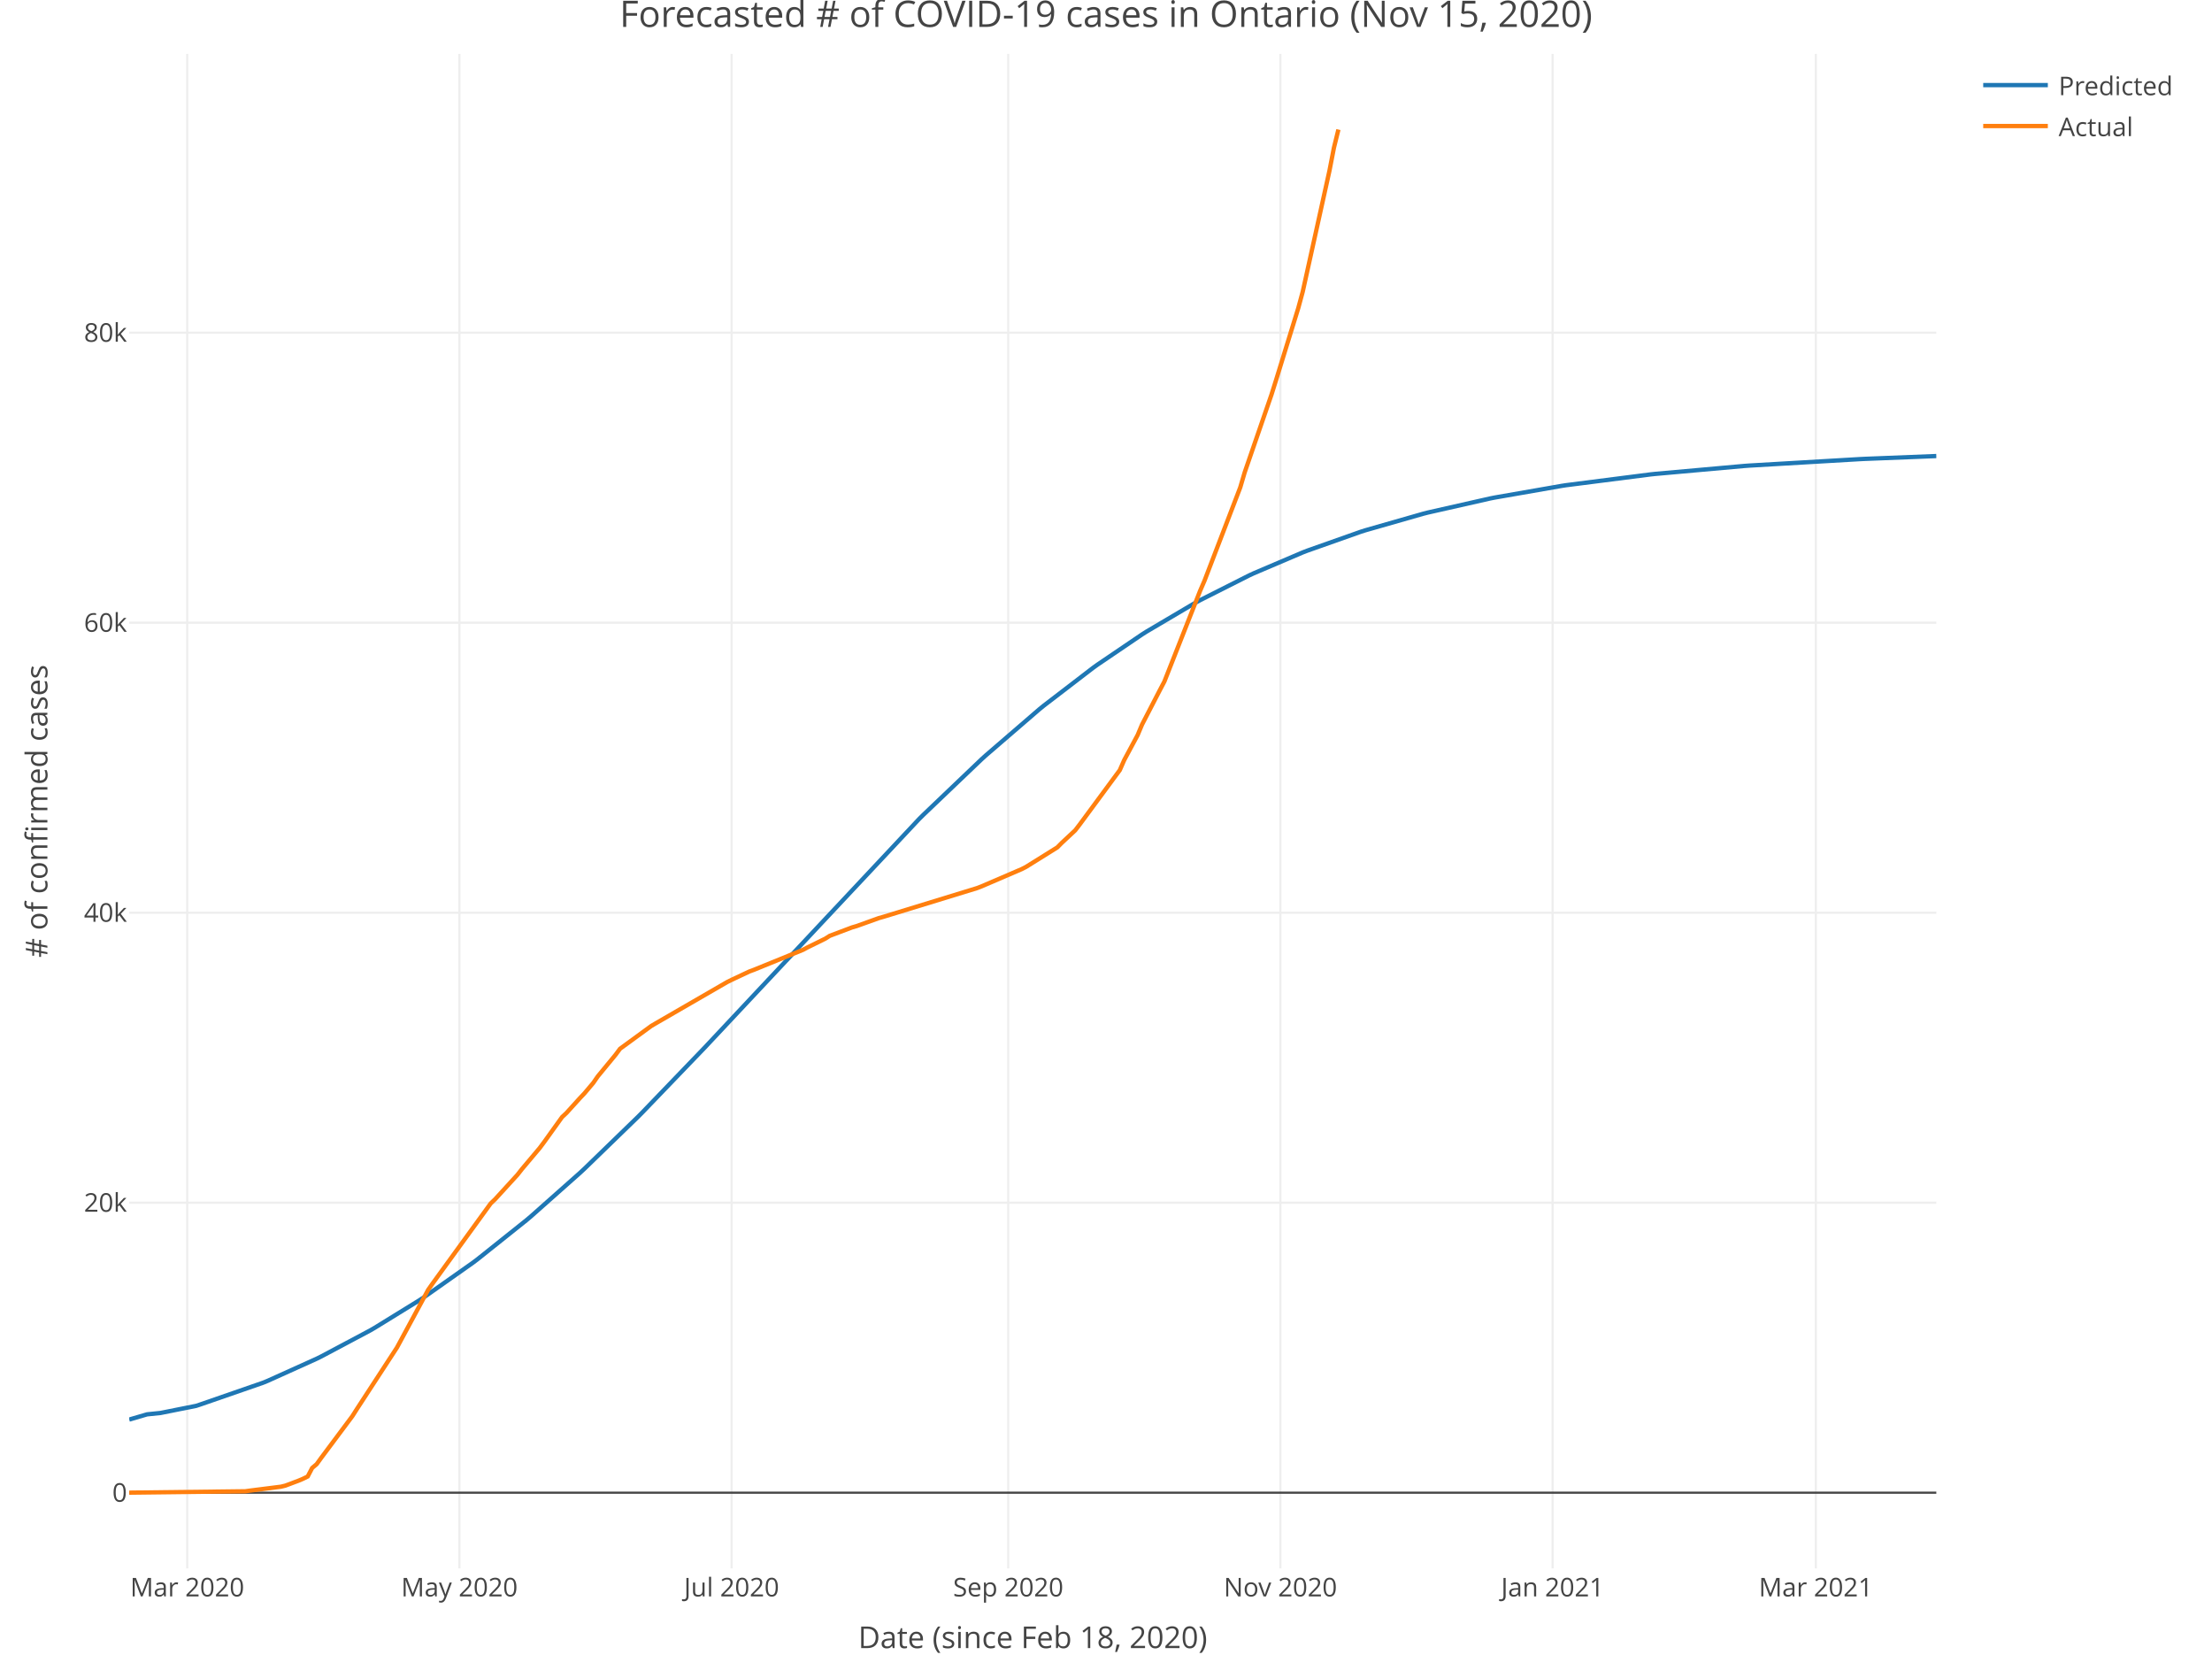
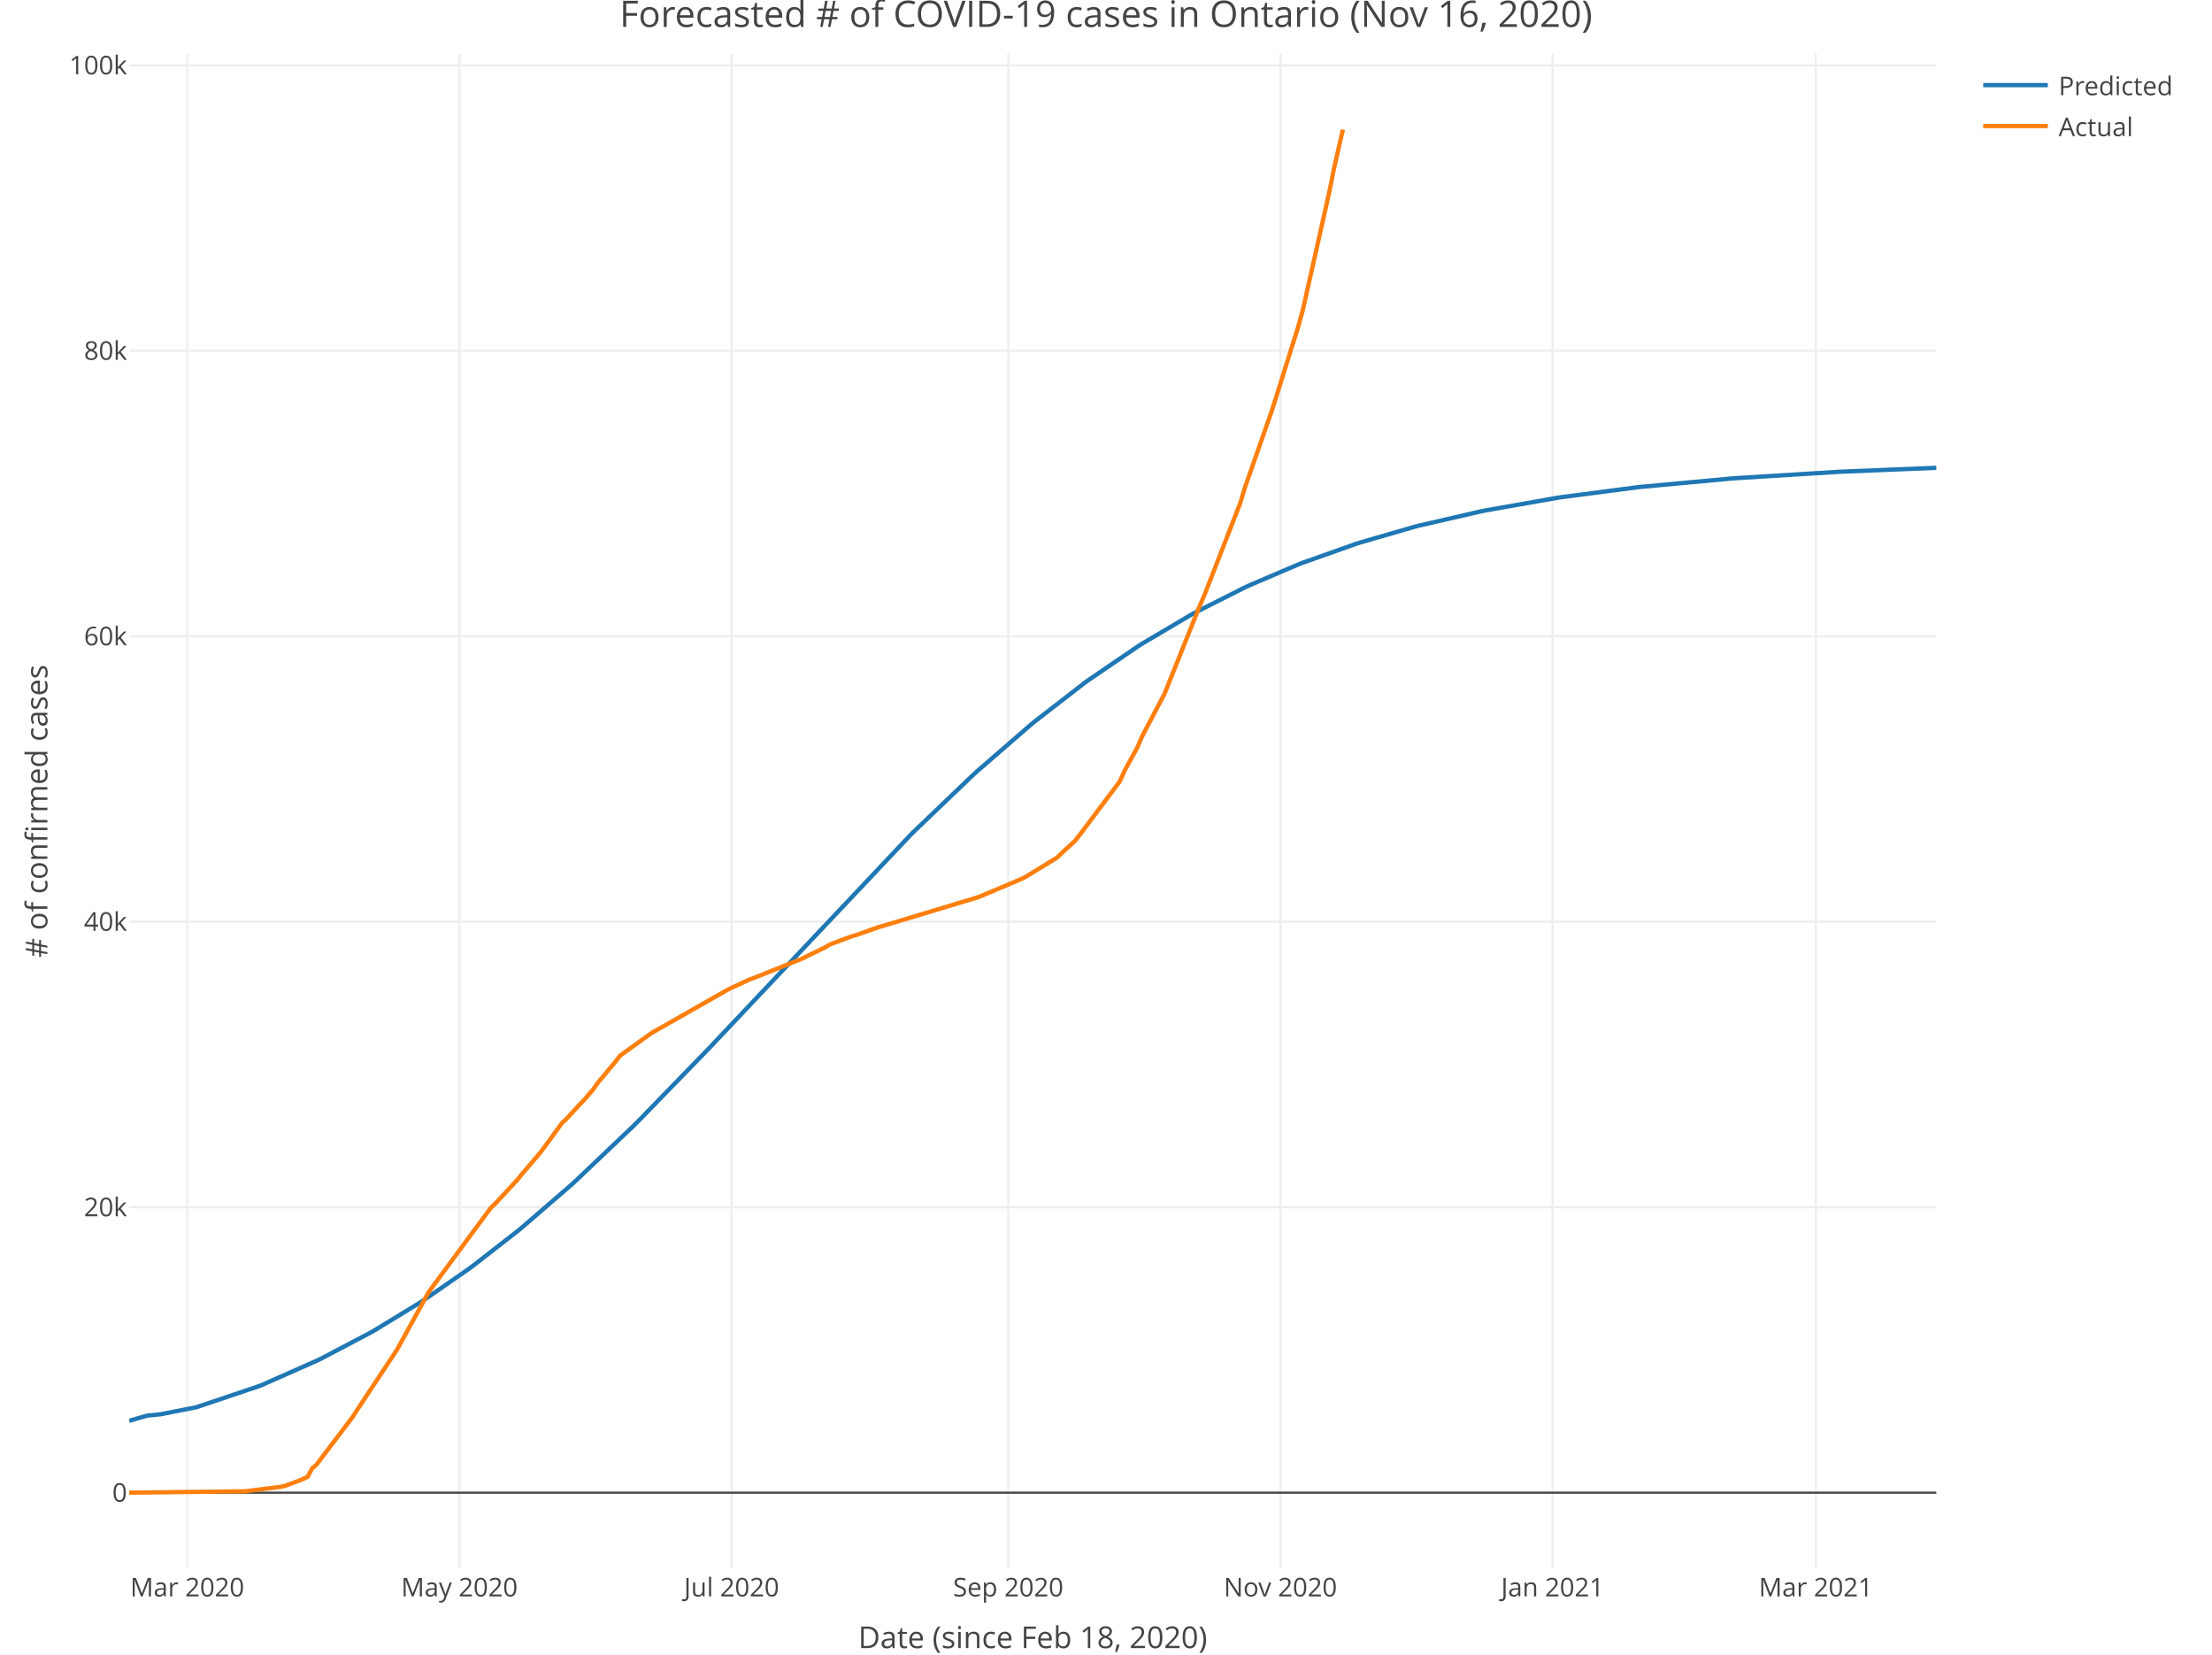
<svg xmlns="http://www.w3.org/2000/svg" class="main-svg" width="1027" height="768" style="" viewBox="0 0 1027 768">
  <rect x="0" y="0" width="1027" height="768" style="fill: rgb(255, 255, 255); fill-opacity: 1;" />
-   <defs id="defs-83396a">
+   <defs id="defs-9db19f">
    <g class="clips">
-       <clipPath id="clip83396axyplot" class="plotclip">
+       <clipPath id="clip9db19fxyplot" class="plotclip">
        <rect width="839" height="703" />
      </clipPath>
-       <clipPath class="axesclip" id="clip83396ax">
+       <clipPath class="axesclip" id="clip9db19fx">
        <rect x="60" y="0" width="839" height="768" />
      </clipPath>
-       <clipPath class="axesclip" id="clip83396ay">
+       <clipPath class="axesclip" id="clip9db19fy">
        <rect x="0" y="25" width="1027" height="703" />
      </clipPath>
-       <clipPath class="axesclip" id="clip83396axy">
+       <clipPath class="axesclip" id="clip9db19fxy">
        <rect x="60" y="25" width="839" height="703" />
      </clipPath>
    </g>
    <g class="gradients" />
  </defs>
  <g class="bglayer" />
  <g class="layer-below">
    <g class="imagelayer" />
    <g class="shapelayer" />
  </g>
  <g class="cartesianlayer">
    <g class="subplot xy">
      <g class="layer-subplot">
        <g class="shapelayer" />
        <g class="imagelayer" />
      </g>
      <g class="gridlayer">
        <g class="x">
          <path class="xgrid crisp" transform="translate(86.93,0)" d="M0,25v703" style="stroke: rgb(238, 238, 238); stroke-opacity: 1; stroke-width: 1px;" />
          <path class="xgrid crisp" transform="translate(213.3,0)" d="M0,25v703" style="stroke: rgb(238, 238, 238); stroke-opacity: 1; stroke-width: 1px;" />
          <path class="xgrid crisp" transform="translate(339.67,0)" d="M0,25v703" style="stroke: rgb(238, 238, 238); stroke-opacity: 1; stroke-width: 1px;" />
          <path class="xgrid crisp" transform="translate(468.11,0)" d="M0,25v703" style="stroke: rgb(238, 238, 238); stroke-opacity: 1; stroke-width: 1px;" />
          <path class="xgrid crisp" transform="translate(594.47,0)" d="M0,25v703" style="stroke: rgb(238, 238, 238); stroke-opacity: 1; stroke-width: 1px;" />
          <path class="xgrid crisp" transform="translate(720.84,0)" d="M0,25v703" style="stroke: rgb(238, 238, 238); stroke-opacity: 1; stroke-width: 1px;" />
          <path class="xgrid crisp" transform="translate(843.07,0)" d="M0,25v703" style="stroke: rgb(238, 238, 238); stroke-opacity: 1; stroke-width: 1px;" />
        </g>
        <g class="y">
-           <path class="ygrid crisp" transform="translate(0,558.25)" d="M60,0h839" style="stroke: rgb(238, 238, 238); stroke-opacity: 1; stroke-width: 1px;" />
-           <path class="ygrid crisp" transform="translate(0,423.65)" d="M60,0h839" style="stroke: rgb(238, 238, 238); stroke-opacity: 1; stroke-width: 1px;" />
-           <path class="ygrid crisp" transform="translate(0,289.04)" d="M60,0h839" style="stroke: rgb(238, 238, 238); stroke-opacity: 1; stroke-width: 1px;" />
-           <path class="ygrid crisp" transform="translate(0,154.43)" d="M60,0h839" style="stroke: rgb(238, 238, 238); stroke-opacity: 1; stroke-width: 1px;" />
+           <path class="ygrid crisp" transform="translate(0,560.35)" d="M60,0h839" style="stroke: rgb(238, 238, 238); stroke-opacity: 1; stroke-width: 1px;" />
+           <path class="ygrid crisp" transform="translate(0,427.84)" d="M60,0h839" style="stroke: rgb(238, 238, 238); stroke-opacity: 1; stroke-width: 1px;" />
+           <path class="ygrid crisp" transform="translate(0,295.33)" d="M60,0h839" style="stroke: rgb(238, 238, 238); stroke-opacity: 1; stroke-width: 1px;" />
+           <path class="ygrid crisp" transform="translate(0,162.82)" d="M60,0h839" style="stroke: rgb(238, 238, 238); stroke-opacity: 1; stroke-width: 1px;" />
+           <path class="ygrid crisp" transform="translate(0,30.31)" d="M60,0h839" style="stroke: rgb(238, 238, 238); stroke-opacity: 1; stroke-width: 1px;" />
        </g>
      </g>
      <g class="zerolinelayer">
        <path class="yzl zl crisp" transform="translate(0,692.86)" d="M60,0h839" style="stroke: rgb(68, 68, 68); stroke-opacity: 1; stroke-width: 1px;" />
      </g>
      <path class="xlines-below" />
      <path class="ylines-below" />
      <g class="overlines-below" />
      <g class="xaxislayer-below" />
      <g class="yaxislayer-below" />
      <g class="overaxes-below" />
-       <g class="plot" transform="translate(60, 25)" clip-path="url('#clip83396axyplot')">
+       <g class="plot" transform="translate(60, 25)" clip-path="url('#clip9db19fxyplot')">
        <g class="scatterlayer mlayer">
-           <g class="trace scatter tracedf9885" style="stroke-miterlimit: 2; opacity: 1;">
+           <g class="trace scatter trace26a292" style="stroke-miterlimit: 2; opacity: 1;">
            <g class="fills" />
            <g class="errorbars" />
            <g class="lines">
-               <path class="js-line" d="M0,633.91L8.29,631.49L14.5,630.86L31.07,627.55L33.15,626.86L62.15,616.81L64.22,615.96L87.01,605.68L89.08,604.66L111.87,592.54L113.94,591.34L134.65,578.58L136.73,577.21L159.51,561.15L161.59,559.59L184.37,541.41L186.44,539.66L209.23,519.45L211.3,517.53L236.16,493.44L238.23,491.35L267.24,461.2L269.31,458.99L366.67,355.22L368.75,353.16L395.68,327.47L397.75,325.59L422.61,304.17L424.68,302.49L447.47,285.01L449.54,283.52L470.25,269.48L472.33,268.16L495.11,254.71L497.19,253.58L519.97,242.09L522.04,241.13L544.83,231.42L546.9,230.62L571.76,221.83L573.83,221.17L600.77,213.46L602.84,212.93L631.84,206.37L633.91,205.96L664.99,200.54L667.06,200.22L706.42,195.19L708.49,194.97L749.92,191.27L751.99,191.12L803.78,188.09L805.85,187.99L839,186.68" style="vector-effect: non-scaling-stroke; fill: none; stroke: rgb(31, 119, 180); stroke-opacity: 1; stroke-width: 2px; opacity: 1;" />
+               <path class="js-line" d="M0,634.49L8.29,632.09L14.5,631.47L31.07,628.21L33.15,627.52L60.08,618.45L62.15,617.62L87.01,606.62L89.08,605.62L111.87,593.64L113.94,592.46L134.65,579.84L136.73,578.49L157.44,564.13L159.51,562.61L180.23,546.49L182.3,544.79L205.09,525.11L207.16,523.23L234.09,497.63L236.16,495.58L269.31,461.46L271.38,459.26L362.53,362.77L364.6,360.7L391.53,334.94L393.6,333.05L418.46,311.49L420.54,309.79L443.32,292.15L445.4,290.64L468.18,275.11L470.25,273.79L493.04,260.33L495.11,259.2L517.9,247.69L519.97,246.73L542.76,237.01L544.83,236.2L569.69,227.4L571.76,226.74L596.62,219.55L598.69,219.01L627.7,212.33L629.77,211.91L662.91,206.08L664.99,205.76L700.2,201.17L702.27,200.95L743.71,197.12L745.78,196.96L793.42,194.02L795.5,193.91L839,192.15" style="vector-effect: non-scaling-stroke; fill: none; stroke: rgb(31, 119, 180); stroke-opacity: 1; stroke-width: 2px; opacity: 1;" />
            </g>
            <g class="points" />
            <g class="text" />
          </g>
-           <g class="trace scatter trace991451" style="stroke-miterlimit: 2; opacity: 1;">
+           <g class="trace scatter tracef97ded" style="stroke-miterlimit: 2; opacity: 1;">
            <g class="fills" />
            <g class="errorbars" />
            <g class="lines">
-               <path class="js-line" d="M0,667.84L53.86,667.2L55.93,666.91L70.43,665.08L72.51,664.57L78.72,662.24L80.79,661.35L82.86,660.34L84.94,656.37L87.01,654.63L89.08,651.76L103.58,632.35L105.65,629.1L124.3,600.49L126.37,596.66L138.8,573.67L140.87,570.73L167.8,533.63L169.87,531.65L180.23,520.32L182.3,517.68L190.59,507.85L192.66,505.07L200.95,493.52L203.02,491.58L209.23,484.73L211.3,482.55L215.45,477.64L217.52,474.64L225.8,464.59L227.88,461.8L242.38,451.22L244.45,450L277.6,430.84L279.67,429.81L287.95,425.92L290.02,425.16L312.81,415.88L314.88,414.77L323.17,410.69L325.24,409.38L335.6,405.47L337.67,404.87L348.03,401.15L350.1,400.57L393.6,387.24L395.68,386.44L414.32,378.43L416.39,377.37L430.89,368.33L432.97,366.23L439.18,360.44L441.25,357.75L459.9,332.48L461.97,327.77L468.18,316.21L470.25,311.29L478.54,295.26L480.61,291.33L497.19,249.26L499.26,244.47L515.83,201.24L517.9,194.23L530.33,158.17L532.4,151.6L542.76,118.04L544.83,110.42L557.26,54.19L559.33,43.55L561.4,35.15" style="vector-effect: non-scaling-stroke; fill: none; stroke: rgb(255, 127, 14); stroke-opacity: 1; stroke-width: 2px; opacity: 1;" />
+               <path class="js-line" d="M0,667.84L53.86,667.21L55.93,666.93L70.43,665.13L72.51,664.62L78.72,662.32L80.79,661.45L82.86,660.46L84.94,656.55L87.01,654.83L89.08,652.01L103.58,632.9L105.65,629.7L124.3,601.54L126.37,597.77L138.8,575.13L140.87,572.24L167.8,535.72L169.87,533.77L180.23,522.61L182.3,520.02L190.59,510.34L192.66,507.61L200.95,496.23L203.02,494.33L209.23,487.58L211.3,485.44L215.45,480.6L217.52,477.65L225.8,467.75L227.88,465L242.38,454.59L244.45,453.39L277.6,434.53L279.67,433.51L287.95,429.68L290.02,428.94L312.81,419.8L314.88,418.71L323.17,414.7L325.24,413.41L335.6,409.56L337.67,408.97L348.03,405.3L350.1,404.73L393.6,391.61L395.68,390.83L414.32,382.94L416.39,381.89L430.89,373L432.97,370.92L439.18,365.23L441.25,362.57L459.9,337.7L461.97,333.06L468.18,321.69L470.25,316.84L478.54,301.06L480.61,297.19L497.19,255.78L499.26,251.06L515.83,208.51L517.9,201.6L530.33,166.11L532.4,159.64L542.76,126.6L544.83,119.1L557.26,63.75L559.33,53.27L563.48,35.15" style="vector-effect: non-scaling-stroke; fill: none; stroke: rgb(255, 127, 14); stroke-opacity: 1; stroke-width: 2px; opacity: 1;" />
            </g>
            <g class="points" />
            <g class="text" />
          </g>
        </g>
      </g>
      <g class="overplot" />
      <path class="xlines-above crisp" style="fill: none;" d="M0,0" />
      <path class="ylines-above crisp" style="fill: none;" d="M0,0" />
      <g class="overlines-above" />
      <g class="xaxislayer-above">
        <g class="xtick">
          <text text-anchor="middle" x="0" y="741" transform="translate(86.93,0)" style="font-family: 'Open Sans', verdana, arial, sans-serif; font-size: 12px; fill: rgb(68, 68, 68); fill-opacity: 1; white-space: pre;">Mar 2020</text>
        </g>
        <g class="xtick">
          <text text-anchor="middle" x="0" y="741" transform="translate(213.3,0)" style="font-family: 'Open Sans', verdana, arial, sans-serif; font-size: 12px; fill: rgb(68, 68, 68); fill-opacity: 1; white-space: pre;">May 2020</text>
        </g>
        <g class="xtick">
          <text text-anchor="middle" x="0" y="741" transform="translate(339.67,0)" style="font-family: 'Open Sans', verdana, arial, sans-serif; font-size: 12px; fill: rgb(68, 68, 68); fill-opacity: 1; white-space: pre;">Jul 2020</text>
        </g>
        <g class="xtick">
          <text text-anchor="middle" x="0" y="741" transform="translate(468.11,0)" style="font-family: 'Open Sans', verdana, arial, sans-serif; font-size: 12px; fill: rgb(68, 68, 68); fill-opacity: 1; white-space: pre;">Sep 2020</text>
        </g>
        <g class="xtick">
          <text text-anchor="middle" x="0" y="741" transform="translate(594.47,0)" style="font-family: 'Open Sans', verdana, arial, sans-serif; font-size: 12px; fill: rgb(68, 68, 68); fill-opacity: 1; white-space: pre;">Nov 2020</text>
        </g>
        <g class="xtick">
          <text text-anchor="middle" x="0" y="741" transform="translate(720.84,0)" style="font-family: 'Open Sans', verdana, arial, sans-serif; font-size: 12px; fill: rgb(68, 68, 68); fill-opacity: 1; white-space: pre;">Jan 2021</text>
        </g>
        <g class="xtick">
          <text text-anchor="middle" x="0" y="741" transform="translate(843.07,0)" style="font-family: 'Open Sans', verdana, arial, sans-serif; font-size: 12px; fill: rgb(68, 68, 68); fill-opacity: 1; white-space: pre;">Mar 2021</text>
        </g>
      </g>
      <g class="yaxislayer-above">
        <g class="ytick">
          <text text-anchor="end" x="59" y="4.2" transform="translate(0,692.86)" style="font-family: 'Open Sans', verdana, arial, sans-serif; font-size: 12px; fill: rgb(68, 68, 68); fill-opacity: 1; white-space: pre;">0</text>
        </g>
        <g class="ytick">
-           <text text-anchor="end" x="59" y="4.2" transform="translate(0,558.25)" style="font-family: 'Open Sans', verdana, arial, sans-serif; font-size: 12px; fill: rgb(68, 68, 68); fill-opacity: 1; white-space: pre;">20k</text>
+           <text text-anchor="end" x="59" y="4.2" transform="translate(0,560.35)" style="font-family: 'Open Sans', verdana, arial, sans-serif; font-size: 12px; fill: rgb(68, 68, 68); fill-opacity: 1; white-space: pre;">20k</text>
        </g>
        <g class="ytick">
-           <text text-anchor="end" x="59" y="4.2" transform="translate(0,423.65)" style="font-family: 'Open Sans', verdana, arial, sans-serif; font-size: 12px; fill: rgb(68, 68, 68); fill-opacity: 1; white-space: pre;">40k</text>
+           <text text-anchor="end" x="59" y="4.2" transform="translate(0,427.84)" style="font-family: 'Open Sans', verdana, arial, sans-serif; font-size: 12px; fill: rgb(68, 68, 68); fill-opacity: 1; white-space: pre;">40k</text>
        </g>
        <g class="ytick">
-           <text text-anchor="end" x="59" y="4.2" transform="translate(0,289.04)" style="font-family: 'Open Sans', verdana, arial, sans-serif; font-size: 12px; fill: rgb(68, 68, 68); fill-opacity: 1; white-space: pre;">60k</text>
+           <text text-anchor="end" x="59" y="4.2" transform="translate(0,295.33)" style="font-family: 'Open Sans', verdana, arial, sans-serif; font-size: 12px; fill: rgb(68, 68, 68); fill-opacity: 1; white-space: pre;">60k</text>
        </g>
        <g class="ytick">
-           <text text-anchor="end" x="59" y="4.2" transform="translate(0,154.43)" style="font-family: 'Open Sans', verdana, arial, sans-serif; font-size: 12px; fill: rgb(68, 68, 68); fill-opacity: 1; white-space: pre;">80k</text>
+           <text text-anchor="end" x="59" y="4.2" transform="translate(0,162.82)" style="font-family: 'Open Sans', verdana, arial, sans-serif; font-size: 12px; fill: rgb(68, 68, 68); fill-opacity: 1; white-space: pre;">80k</text>
+         </g>
+         <g class="ytick">
+           <text text-anchor="end" x="59" y="4.2" transform="translate(0,30.31)" style="font-family: 'Open Sans', verdana, arial, sans-serif; font-size: 12px; fill: rgb(68, 68, 68); fill-opacity: 1; white-space: pre;">100k</text>
        </g>
      </g>
      <g class="overaxes-above" />
    </g>
  </g>
  <g class="polarlayer" />
  <g class="ternarylayer" />
  <g class="geolayer" />
  <g class="funnelarealayer" />
  <g class="pielayer" />
  <g class="treemaplayer" />
  <g class="sunburstlayer" />
  <g class="glimages" />
-   <defs id="topdefs-83396a">
+   <defs id="topdefs-9db19f">
    <g class="clips" />
-     <clipPath id="legend83396a">
+     <clipPath id="legend9db19f">
      <rect width="101" height="48" x="0" y="0" />
    </clipPath>
  </defs>
  <g class="layer-above">
    <g class="imagelayer" />
    <g class="shapelayer" />
  </g>
  <g class="infolayer">
    <g class="legend" pointer-events="all" transform="translate(915.78, 25)">
      <rect class="bg" shape-rendering="crispEdges" style="stroke: rgb(68, 68, 68); stroke-opacity: 1; fill: rgb(255, 255, 255); fill-opacity: 1; stroke-width: 0px;" width="101" height="48" x="0" y="0" />
-       <g class="scrollbox" transform="translate(0, 0)" clip-path="url('#legend83396a')">
+       <g class="scrollbox" transform="translate(0, 0)" clip-path="url('#legend9db19f')">
        <g class="groups">
          <g class="traces" style="opacity: 1;" transform="translate(0, 14.5)">
            <text class="legendtext user-select-none" text-anchor="start" x="40" y="4.68" style="font-family: 'Open Sans', verdana, arial, sans-serif; font-size: 12px; fill: rgb(68, 68, 68); fill-opacity: 1; white-space: pre;">Predicted</text>
            <g class="layers" style="opacity: 1;">
              <g class="legendfill" />
              <g class="legendlines">
                <path class="js-line" d="M5,0h30" style="fill: none; stroke: rgb(31, 119, 180); stroke-opacity: 1; stroke-width: 2px;" />
              </g>
              <g class="legendsymbols">
                <g class="legendpoints" />
              </g>
            </g>
            <rect class="legendtoggle" pointer-events="all" x="0" y="-9.5" width="95.891" height="19" style="cursor: pointer; fill: rgb(0, 0, 0); fill-opacity: 0;" />
          </g>
          <g class="traces" style="opacity: 1;" transform="translate(0, 33.5)">
            <text class="legendtext user-select-none" text-anchor="start" x="40" y="4.68" style="font-family: 'Open Sans', verdana, arial, sans-serif; font-size: 12px; fill: rgb(68, 68, 68); fill-opacity: 1; white-space: pre;">Actual</text>
            <g class="layers" style="opacity: 1;">
              <g class="legendfill" />
              <g class="legendlines">
                <path class="js-line" d="M5,0h30" style="fill: none; stroke: rgb(255, 127, 14); stroke-opacity: 1; stroke-width: 2px;" />
              </g>
              <g class="legendsymbols">
                <g class="legendpoints" />
              </g>
            </g>
            <rect class="legendtoggle" pointer-events="all" x="0" y="-9.5" width="95.891" height="19" style="cursor: pointer; fill: rgb(0, 0, 0); fill-opacity: 0;" />
          </g>
        </g>
      </g>
      <rect class="scrollbar" rx="20" ry="3" width="0" height="0" style="fill: rgb(128, 139, 164); fill-opacity: 1;" x="0" y="0" />
    </g>
    <g class="g-gtitle">
-       <text class="gtitle" x="513.5" y="12.5" text-anchor="middle" dy="0em" style="font-family: 'Open Sans', verdana, arial, sans-serif; font-size: 17px; fill: rgb(68, 68, 68); opacity: 1; font-weight: normal; white-space: pre;">Forecasted # of COVID-19 cases in Ontario (Nov 15, 2020)</text>
+       <text class="gtitle" x="513.5" y="12.5" text-anchor="middle" dy="0em" style="font-family: 'Open Sans', verdana, arial, sans-serif; font-size: 17px; fill: rgb(68, 68, 68); opacity: 1; font-weight: normal; white-space: pre;">Forecasted # of COVID-19 cases in Ontario (Nov 16, 2020)</text>
    </g>
    <g class="g-xtitle" transform="translate(0,-15)">
      <text class="xtitle" x="479.5" y="780" text-anchor="middle" style="font-family: 'Open Sans', verdana, arial, sans-serif; font-size: 14px; fill: rgb(68, 68, 68); opacity: 1; font-weight: normal; white-space: pre;">Date (since Feb 18, 2020)</text>
    </g>
    <g class="g-ytitle">
      <text class="ytitle" transform="rotate(-90,22,376.5)" x="22" y="376.5" text-anchor="middle" style="font-family: 'Open Sans', verdana, arial, sans-serif; font-size: 14px; fill: rgb(68, 68, 68); opacity: 1; font-weight: normal; white-space: pre;"># of confirmed cases</text>
    </g>
  </g>
</svg>
